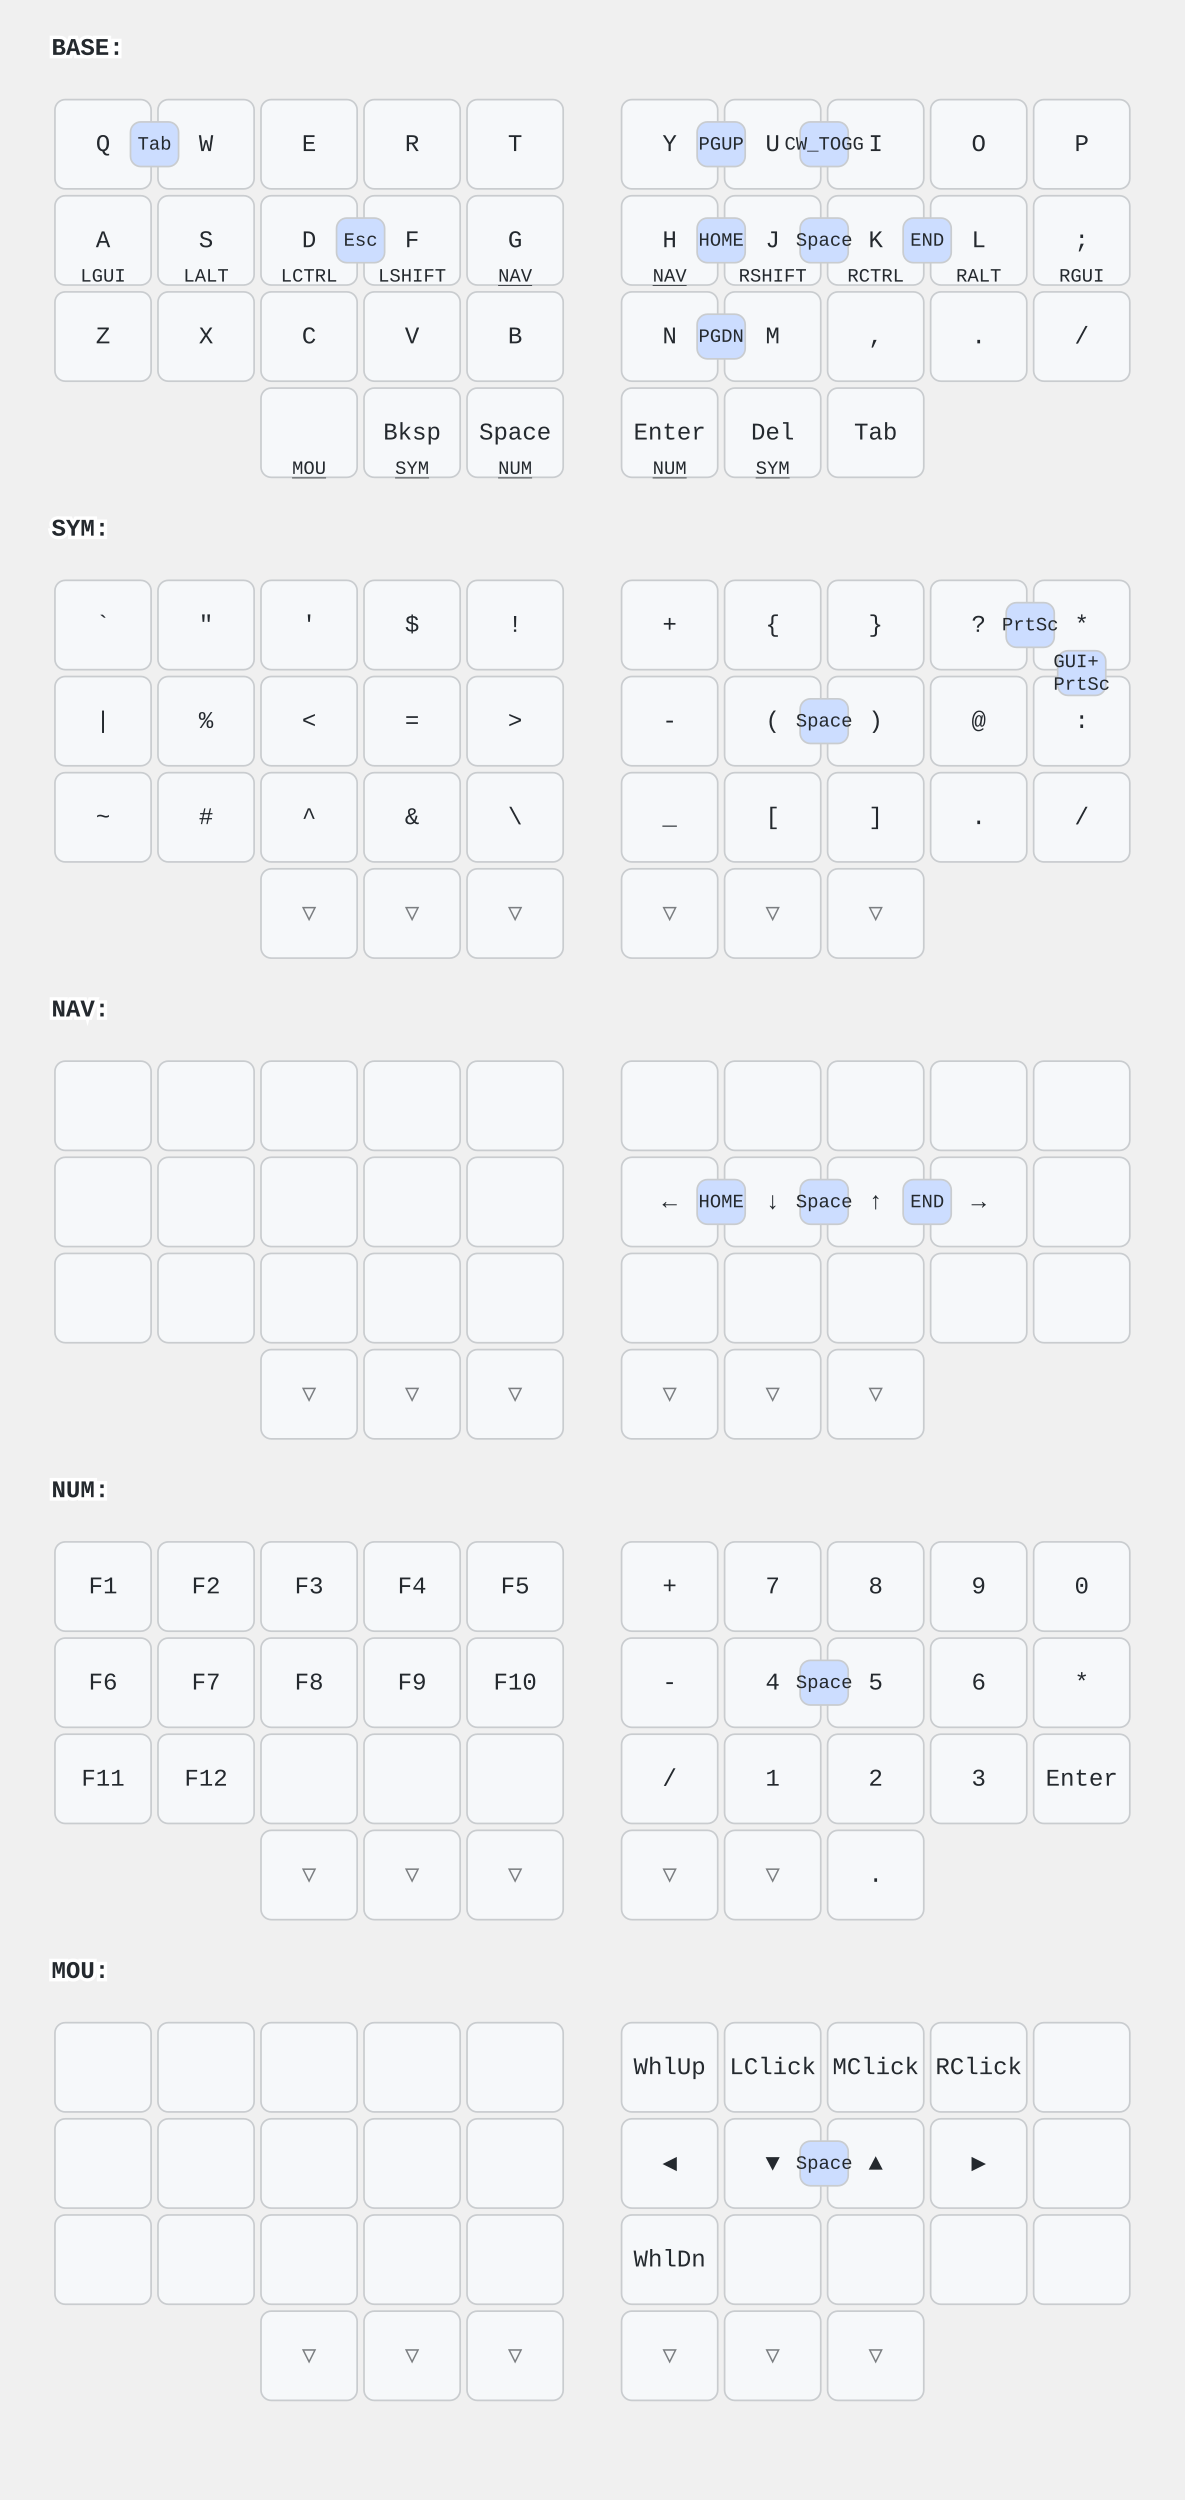
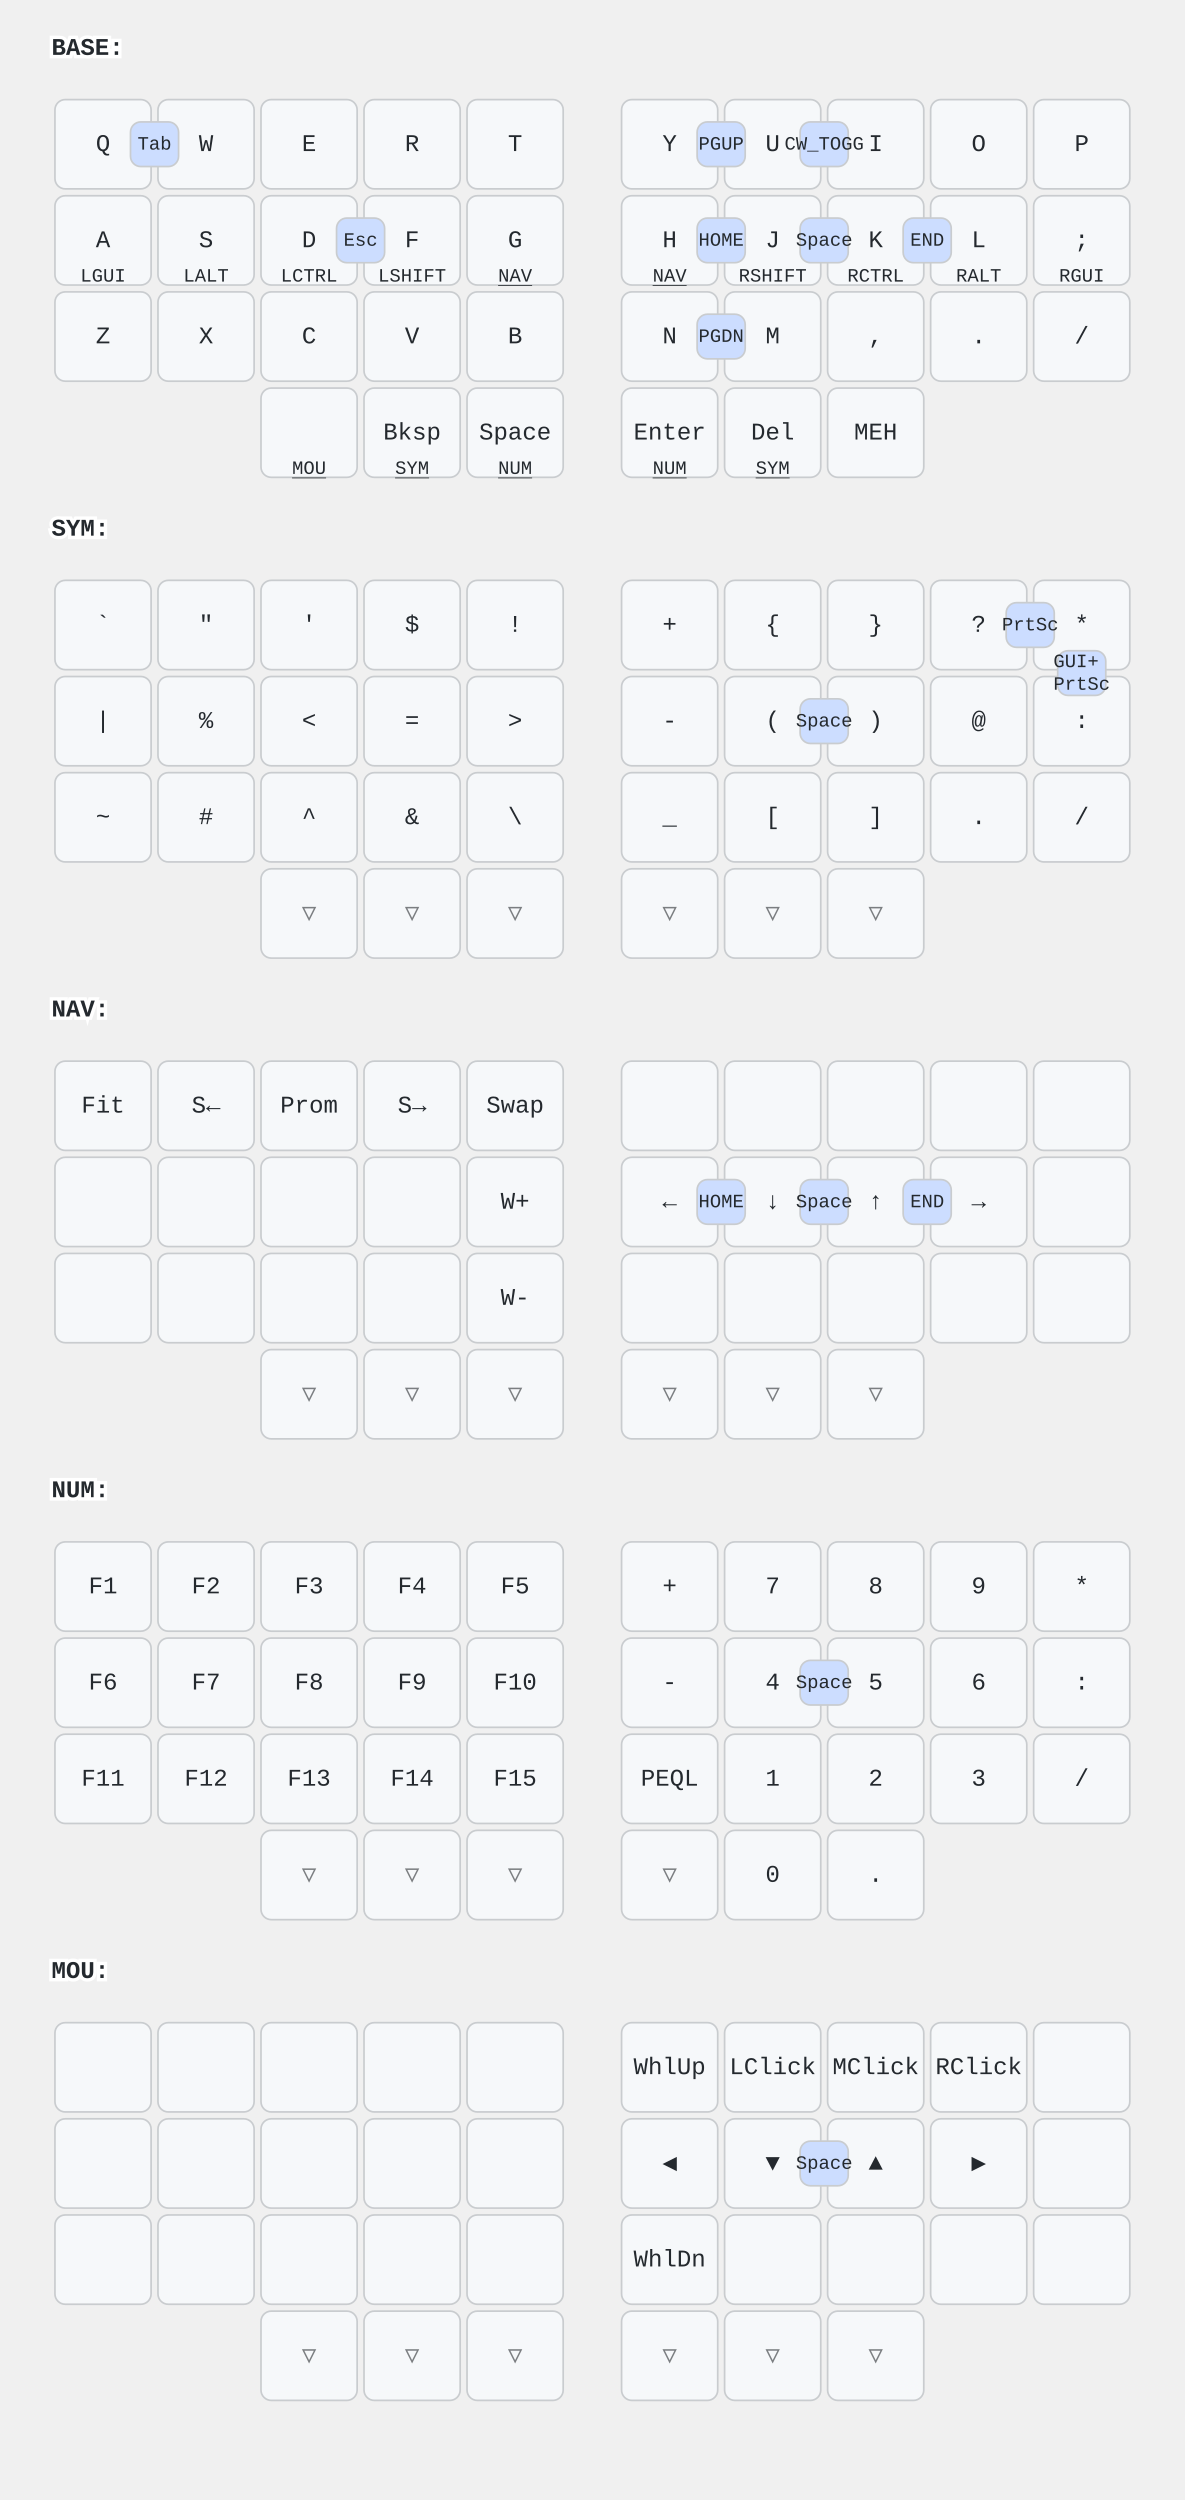
<svg xmlns="http://www.w3.org/2000/svg" width="690" height="1456" viewBox="0 0 690 1456" class="keymap">
  <style>/* inherit to force styles through use tags */
svg path {
    fill: inherit;
}

/* font and background color specifications */
svg.keymap {
    font-family: SFMono-Regular,Consolas,Liberation Mono,Menlo,monospace;
    font-size: 14px;
    font-kerning: normal;
    text-rendering: optimizeLegibility;
    fill: #24292e;
}

/* default key styling */
rect.key {
    fill: #f6f8fa;
}

rect.key, rect.combo {
    stroke: #c9cccf;
    stroke-width: 1;
}

/* default key side styling, only used is draw_key_sides is set */
rect.side {
    filter: brightness(90%);
}

/* color accent for combo boxes */
rect.combo, rect.combo-separate {
    fill: #cdf;
}

/* color accent for held keys */
rect.held, rect.combo.held {
    fill: #fdd;
}

/* color accent for ghost (optional) keys */
rect.ghost, rect.combo.ghost {
    stroke-dasharray: 4, 4;
    stroke-width: 2;
}

text {
    text-anchor: middle;
    dominant-baseline: middle;
}

/* styling for layer labels */
text.label {
    font-weight: bold;
    text-anchor: start;
    stroke: white;
    stroke-width: 4;
    paint-order: stroke;
}

/* styling for optional footer */
text.footer {
    text-anchor: end;
    dominant-baseline: auto;
    stroke: white;
    stroke-width: 4;
    paint-order: stroke;
}

/* styling for combo tap, and key non-tap label text */
text.combo, text.hold, text.shifted, text.left, text.right {
    font-size: 11px;
}

text.hold {
    text-anchor: middle;
    dominant-baseline: auto;
}

text.shifted {
    text-anchor: middle;
    dominant-baseline: hanging;
}

text.left {
    text-anchor: start;
}

text.right {
    text-anchor: end;
}

text.layer-activator {
    text-decoration: underline;
}

/* styling for hold/shifted label text in combo box */
text.combo.hold, text.combo.shifted, text.combo.left, text.combo.right {
    font-size: 8px;
}

/* lighter symbol for transparent keys */
text.trans {
    fill: #7b7e81;
}

/* styling for combo dendrons */
path.combo {
    stroke-width: 1;
    stroke: gray;
    fill: none;
}

/* Start Tabler Icons Cleanup */
/* cannot use height/width with glyphs */
.icon-tabler &gt; path {
    fill: inherit;
    stroke: inherit;
    stroke-width: 2;
}
/* hide tabler's default box */
.icon-tabler &gt; path[stroke="none"][fill="none"] {
    visibility: hidden;
}
/* End Tabler Icons Cleanup */
</style>
  <g transform="translate(30, 0)" class="layer-BASE">
    <text x="0" y="28" class="label" id="BASE">BASE:</text>
    <g transform="translate(0, 56)">
      <g transform="translate(30, 28)" class="key keypos-0">
        <rect rx="6" ry="6" x="-28" y="-26" width="56" height="52" class="key" />
        <text x="0" y="0" class="key tap">Q</text>
      </g>
      <g transform="translate(90, 28)" class="key keypos-1">
        <rect rx="6" ry="6" x="-28" y="-26" width="56" height="52" class="key" />
        <text x="0" y="0" class="key tap">W</text>
      </g>
      <g transform="translate(150, 28)" class="key keypos-2">
        <rect rx="6" ry="6" x="-28" y="-26" width="56" height="52" class="key" />
        <text x="0" y="0" class="key tap">E</text>
      </g>
      <g transform="translate(210, 28)" class="key keypos-3">
        <rect rx="6" ry="6" x="-28" y="-26" width="56" height="52" class="key" />
        <text x="0" y="0" class="key tap">R</text>
      </g>
      <g transform="translate(270, 28)" class="key keypos-4">
        <rect rx="6" ry="6" x="-28" y="-26" width="56" height="52" class="key" />
        <text x="0" y="0" class="key tap">T</text>
      </g>
      <g transform="translate(360, 28)" class="key keypos-5">
        <rect rx="6" ry="6" x="-28" y="-26" width="56" height="52" class="key" />
        <text x="0" y="0" class="key tap">Y</text>
      </g>
      <g transform="translate(420, 28)" class="key keypos-6">
        <rect rx="6" ry="6" x="-28" y="-26" width="56" height="52" class="key" />
        <text x="0" y="0" class="key tap">U</text>
      </g>
      <g transform="translate(480, 28)" class="key keypos-7">
        <rect rx="6" ry="6" x="-28" y="-26" width="56" height="52" class="key" />
        <text x="0" y="0" class="key tap">I</text>
      </g>
      <g transform="translate(540, 28)" class="key keypos-8">
        <rect rx="6" ry="6" x="-28" y="-26" width="56" height="52" class="key" />
        <text x="0" y="0" class="key tap">O</text>
      </g>
      <g transform="translate(600, 28)" class="key keypos-9">
        <rect rx="6" ry="6" x="-28" y="-26" width="56" height="52" class="key" />
        <text x="0" y="0" class="key tap">P</text>
      </g>
      <g transform="translate(30, 84)" class="key keypos-10">
        <rect rx="6" ry="6" x="-28" y="-26" width="56" height="52" class="key" />
        <text x="0" y="0" class="key tap">A</text>
        <text x="0" y="24" class="key hold">LGUI</text>
      </g>
      <g transform="translate(90, 84)" class="key keypos-11">
        <rect rx="6" ry="6" x="-28" y="-26" width="56" height="52" class="key" />
        <text x="0" y="0" class="key tap">S</text>
        <text x="0" y="24" class="key hold">LALT</text>
      </g>
      <g transform="translate(150, 84)" class="key keypos-12">
        <rect rx="6" ry="6" x="-28" y="-26" width="56" height="52" class="key" />
        <text x="0" y="0" class="key tap">D</text>
        <text x="0" y="24" class="key hold">LCTRL</text>
      </g>
      <g transform="translate(210, 84)" class="key keypos-13">
        <rect rx="6" ry="6" x="-28" y="-26" width="56" height="52" class="key" />
        <text x="0" y="0" class="key tap">F</text>
        <text x="0" y="24" class="key hold">LSHIFT</text>
      </g>
      <g transform="translate(270, 84)" class="key keypos-14">
        <rect rx="6" ry="6" x="-28" y="-26" width="56" height="52" class="key" />
        <text x="0" y="0" class="key tap">G</text>
        <a href="#NAV">
          <text x="0" y="24" class="key hold layer-activator">NAV</text>
        </a>
      </g>
      <g transform="translate(360, 84)" class="key keypos-15">
        <rect rx="6" ry="6" x="-28" y="-26" width="56" height="52" class="key" />
        <text x="0" y="0" class="key tap">H</text>
        <a href="#NAV">
          <text x="0" y="24" class="key hold layer-activator">NAV</text>
        </a>
      </g>
      <g transform="translate(420, 84)" class="key keypos-16">
        <rect rx="6" ry="6" x="-28" y="-26" width="56" height="52" class="key" />
        <text x="0" y="0" class="key tap">J</text>
        <text x="0" y="24" class="key hold">RSHIFT</text>
      </g>
      <g transform="translate(480, 84)" class="key keypos-17">
        <rect rx="6" ry="6" x="-28" y="-26" width="56" height="52" class="key" />
        <text x="0" y="0" class="key tap">K</text>
        <text x="0" y="24" class="key hold">RCTRL</text>
      </g>
      <g transform="translate(540, 84)" class="key keypos-18">
        <rect rx="6" ry="6" x="-28" y="-26" width="56" height="52" class="key" />
        <text x="0" y="0" class="key tap">L</text>
        <text x="0" y="24" class="key hold">RALT</text>
      </g>
      <g transform="translate(600, 84)" class="key keypos-19">
        <rect rx="6" ry="6" x="-28" y="-26" width="56" height="52" class="key" />
        <text x="0" y="0" class="key tap">;</text>
        <text x="0" y="24" class="key hold">RGUI</text>
      </g>
      <g transform="translate(30, 140)" class="key keypos-20">
        <rect rx="6" ry="6" x="-28" y="-26" width="56" height="52" class="key" />
        <text x="0" y="0" class="key tap">Z</text>
      </g>
      <g transform="translate(90, 140)" class="key keypos-21">
        <rect rx="6" ry="6" x="-28" y="-26" width="56" height="52" class="key" />
        <text x="0" y="0" class="key tap">X</text>
      </g>
      <g transform="translate(150, 140)" class="key keypos-22">
        <rect rx="6" ry="6" x="-28" y="-26" width="56" height="52" class="key" />
        <text x="0" y="0" class="key tap">C</text>
      </g>
      <g transform="translate(210, 140)" class="key keypos-23">
        <rect rx="6" ry="6" x="-28" y="-26" width="56" height="52" class="key" />
        <text x="0" y="0" class="key tap">V</text>
      </g>
      <g transform="translate(270, 140)" class="key keypos-24">
        <rect rx="6" ry="6" x="-28" y="-26" width="56" height="52" class="key" />
        <text x="0" y="0" class="key tap">B</text>
      </g>
      <g transform="translate(360, 140)" class="key keypos-25">
        <rect rx="6" ry="6" x="-28" y="-26" width="56" height="52" class="key" />
        <text x="0" y="0" class="key tap">N</text>
      </g>
      <g transform="translate(420, 140)" class="key keypos-26">
        <rect rx="6" ry="6" x="-28" y="-26" width="56" height="52" class="key" />
        <text x="0" y="0" class="key tap">M</text>
      </g>
      <g transform="translate(480, 140)" class="key keypos-27">
        <rect rx="6" ry="6" x="-28" y="-26" width="56" height="52" class="key" />
        <text x="0" y="0" class="key tap">,</text>
      </g>
      <g transform="translate(540, 140)" class="key keypos-28">
        <rect rx="6" ry="6" x="-28" y="-26" width="56" height="52" class="key" />
        <text x="0" y="0" class="key tap">.</text>
      </g>
      <g transform="translate(600, 140)" class="key keypos-29">
        <rect rx="6" ry="6" x="-28" y="-26" width="56" height="52" class="key" />
        <text x="0" y="0" class="key tap">/</text>
      </g>
      <g transform="translate(150, 196)" class="key keypos-30">
        <rect rx="6" ry="6" x="-28" y="-26" width="56" height="52" class="key" />
        <a href="#MOU">
          <text x="0" y="24" class="key hold layer-activator">MOU</text>
        </a>
      </g>
      <g transform="translate(210, 196)" class="key keypos-31">
        <rect rx="6" ry="6" x="-28" y="-26" width="56" height="52" class="key" />
        <text x="0" y="0" class="key tap">Bksp</text>
        <a href="#SYM">
          <text x="0" y="24" class="key hold layer-activator">SYM</text>
        </a>
      </g>
      <g transform="translate(270, 196)" class="key keypos-32">
        <rect rx="6" ry="6" x="-28" y="-26" width="56" height="52" class="key" />
        <text x="0" y="0" class="key tap">Space</text>
        <a href="#NUM">
          <text x="0" y="24" class="key hold layer-activator">NUM</text>
        </a>
      </g>
      <g transform="translate(360, 196)" class="key keypos-33">
        <rect rx="6" ry="6" x="-28" y="-26" width="56" height="52" class="key" />
        <text x="0" y="0" class="key tap">Enter</text>
        <a href="#NUM">
          <text x="0" y="24" class="key hold layer-activator">NUM</text>
        </a>
      </g>
      <g transform="translate(420, 196)" class="key keypos-34">
        <rect rx="6" ry="6" x="-28" y="-26" width="56" height="52" class="key" />
        <text x="0" y="0" class="key tap">Del</text>
        <a href="#SYM">
          <text x="0" y="24" class="key hold layer-activator">SYM</text>
        </a>
      </g>
      <g transform="translate(480, 196)" class="key keypos-35">
        <rect rx="6" ry="6" x="-28" y="-26" width="56" height="52" class="key" />
-         <text x="0" y="0" class="key tap">Tab</text>
+         <text x="0" y="0" class="key tap">MEH</text>
      </g>
      <g class="combo combopos-0">
        <rect rx="6" ry="6" x="46" y="15" width="28" height="26" class="combo" />
        <text x="60" y="28" class="combo tap">Tab</text>
      </g>
      <g class="combo combopos-1">
        <rect rx="6" ry="6" x="166" y="71" width="28" height="26" class="combo" />
        <text x="180" y="84" class="combo tap">Esc</text>
      </g>
      <g class="combo combopos-2">
        <rect rx="6" ry="6" x="436" y="71" width="28" height="26" class="combo" />
        <text x="450" y="84" class="combo tap">Space</text>
      </g>
      <g class="combo combopos-3">
        <rect rx="6" ry="6" x="376" y="71" width="28" height="26" class="combo" />
        <text x="390" y="84" class="combo tap">HOME</text>
      </g>
      <g class="combo combopos-4">
        <rect rx="6" ry="6" x="496" y="71" width="28" height="26" class="combo" />
        <text x="510" y="84" class="combo tap">END</text>
      </g>
      <g class="combo combopos-5">
        <rect rx="6" ry="6" x="376" y="15" width="28" height="26" class="combo" />
        <text x="390" y="28" class="combo tap">PGUP</text>
      </g>
      <g class="combo combopos-6">
        <rect rx="6" ry="6" x="376" y="127" width="28" height="26" class="combo" />
        <text x="390" y="140" class="combo tap">PGDN</text>
      </g>
      <g class="combo combopos-7">
        <rect rx="6" ry="6" x="436" y="15" width="28" height="26" class="combo" />
        <text x="450" y="28" class="combo tap">CW_TOGG</text>
      </g>
    </g>
  </g>
  <g transform="translate(30, 280)" class="layer-SYM">
    <text x="0" y="28" class="label" id="SYM">SYM:</text>
    <g transform="translate(0, 56)">
      <g transform="translate(30, 28)" class="key keypos-0">
        <rect rx="6" ry="6" x="-28" y="-26" width="56" height="52" class="key" />
        <text x="0" y="0" class="key tap">`</text>
      </g>
      <g transform="translate(90, 28)" class="key keypos-1">
        <rect rx="6" ry="6" x="-28" y="-26" width="56" height="52" class="key" />
        <text x="0" y="0" class="key tap">"</text>
      </g>
      <g transform="translate(150, 28)" class="key keypos-2">
        <rect rx="6" ry="6" x="-28" y="-26" width="56" height="52" class="key" />
        <text x="0" y="0" class="key tap">'</text>
      </g>
      <g transform="translate(210, 28)" class="key keypos-3">
        <rect rx="6" ry="6" x="-28" y="-26" width="56" height="52" class="key" />
        <text x="0" y="0" class="key tap">$</text>
      </g>
      <g transform="translate(270, 28)" class="key keypos-4">
        <rect rx="6" ry="6" x="-28" y="-26" width="56" height="52" class="key" />
        <text x="0" y="0" class="key tap">!</text>
      </g>
      <g transform="translate(360, 28)" class="key keypos-5">
        <rect rx="6" ry="6" x="-28" y="-26" width="56" height="52" class="key" />
        <text x="0" y="0" class="key tap">+</text>
      </g>
      <g transform="translate(420, 28)" class="key keypos-6">
        <rect rx="6" ry="6" x="-28" y="-26" width="56" height="52" class="key" />
        <text x="0" y="0" class="key tap">{</text>
      </g>
      <g transform="translate(480, 28)" class="key keypos-7">
        <rect rx="6" ry="6" x="-28" y="-26" width="56" height="52" class="key" />
        <text x="0" y="0" class="key tap">}</text>
      </g>
      <g transform="translate(540, 28)" class="key keypos-8">
        <rect rx="6" ry="6" x="-28" y="-26" width="56" height="52" class="key" />
        <text x="0" y="0" class="key tap">?</text>
      </g>
      <g transform="translate(600, 28)" class="key keypos-9">
        <rect rx="6" ry="6" x="-28" y="-26" width="56" height="52" class="key" />
        <text x="0" y="0" class="key tap">*</text>
      </g>
      <g transform="translate(30, 84)" class="key keypos-10">
        <rect rx="6" ry="6" x="-28" y="-26" width="56" height="52" class="key" />
        <text x="0" y="0" class="key tap">|</text>
      </g>
      <g transform="translate(90, 84)" class="key keypos-11">
        <rect rx="6" ry="6" x="-28" y="-26" width="56" height="52" class="key" />
        <text x="0" y="0" class="key tap">%</text>
      </g>
      <g transform="translate(150, 84)" class="key keypos-12">
        <rect rx="6" ry="6" x="-28" y="-26" width="56" height="52" class="key" />
        <text x="0" y="0" class="key tap">&lt;</text>
      </g>
      <g transform="translate(210, 84)" class="key keypos-13">
        <rect rx="6" ry="6" x="-28" y="-26" width="56" height="52" class="key" />
        <text x="0" y="0" class="key tap">=</text>
      </g>
      <g transform="translate(270, 84)" class="key keypos-14">
        <rect rx="6" ry="6" x="-28" y="-26" width="56" height="52" class="key" />
        <text x="0" y="0" class="key tap">&gt;</text>
      </g>
      <g transform="translate(360, 84)" class="key keypos-15">
        <rect rx="6" ry="6" x="-28" y="-26" width="56" height="52" class="key" />
        <text x="0" y="0" class="key tap">-</text>
      </g>
      <g transform="translate(420, 84)" class="key keypos-16">
        <rect rx="6" ry="6" x="-28" y="-26" width="56" height="52" class="key" />
        <text x="0" y="0" class="key tap">(</text>
      </g>
      <g transform="translate(480, 84)" class="key keypos-17">
        <rect rx="6" ry="6" x="-28" y="-26" width="56" height="52" class="key" />
        <text x="0" y="0" class="key tap">)</text>
      </g>
      <g transform="translate(540, 84)" class="key keypos-18">
        <rect rx="6" ry="6" x="-28" y="-26" width="56" height="52" class="key" />
        <text x="0" y="0" class="key tap">@</text>
      </g>
      <g transform="translate(600, 84)" class="key keypos-19">
        <rect rx="6" ry="6" x="-28" y="-26" width="56" height="52" class="key" />
        <text x="0" y="0" class="key tap">:</text>
      </g>
      <g transform="translate(30, 140)" class="key keypos-20">
        <rect rx="6" ry="6" x="-28" y="-26" width="56" height="52" class="key" />
        <text x="0" y="0" class="key tap">~</text>
      </g>
      <g transform="translate(90, 140)" class="key keypos-21">
        <rect rx="6" ry="6" x="-28" y="-26" width="56" height="52" class="key" />
        <text x="0" y="0" class="key tap">#</text>
      </g>
      <g transform="translate(150, 140)" class="key keypos-22">
        <rect rx="6" ry="6" x="-28" y="-26" width="56" height="52" class="key" />
        <text x="0" y="0" class="key tap">^</text>
      </g>
      <g transform="translate(210, 140)" class="key keypos-23">
        <rect rx="6" ry="6" x="-28" y="-26" width="56" height="52" class="key" />
        <text x="0" y="0" class="key tap">&amp;</text>
      </g>
      <g transform="translate(270, 140)" class="key keypos-24">
        <rect rx="6" ry="6" x="-28" y="-26" width="56" height="52" class="key" />
        <text x="0" y="0" class="key tap">\</text>
      </g>
      <g transform="translate(360, 140)" class="key keypos-25">
        <rect rx="6" ry="6" x="-28" y="-26" width="56" height="52" class="key" />
        <text x="0" y="0" class="key tap">_</text>
      </g>
      <g transform="translate(420, 140)" class="key keypos-26">
        <rect rx="6" ry="6" x="-28" y="-26" width="56" height="52" class="key" />
        <text x="0" y="0" class="key tap">[</text>
      </g>
      <g transform="translate(480, 140)" class="key keypos-27">
        <rect rx="6" ry="6" x="-28" y="-26" width="56" height="52" class="key" />
        <text x="0" y="0" class="key tap">]</text>
      </g>
      <g transform="translate(540, 140)" class="key keypos-28">
        <rect rx="6" ry="6" x="-28" y="-26" width="56" height="52" class="key" />
        <text x="0" y="0" class="key tap">.</text>
      </g>
      <g transform="translate(600, 140)" class="key keypos-29">
        <rect rx="6" ry="6" x="-28" y="-26" width="56" height="52" class="key" />
        <text x="0" y="0" class="key tap">/</text>
      </g>
      <g transform="translate(150, 196)" class="key trans keypos-30">
        <rect rx="6" ry="6" x="-28" y="-26" width="56" height="52" class="key trans" />
        <text x="0" y="0" class="key trans tap">▽</text>
      </g>
      <g transform="translate(210, 196)" class="key trans keypos-31">
        <rect rx="6" ry="6" x="-28" y="-26" width="56" height="52" class="key trans" />
        <text x="0" y="0" class="key trans tap">▽</text>
      </g>
      <g transform="translate(270, 196)" class="key trans keypos-32">
        <rect rx="6" ry="6" x="-28" y="-26" width="56" height="52" class="key trans" />
        <text x="0" y="0" class="key trans tap">▽</text>
      </g>
      <g transform="translate(360, 196)" class="key trans keypos-33">
        <rect rx="6" ry="6" x="-28" y="-26" width="56" height="52" class="key trans" />
        <text x="0" y="0" class="key trans tap">▽</text>
      </g>
      <g transform="translate(420, 196)" class="key trans keypos-34">
        <rect rx="6" ry="6" x="-28" y="-26" width="56" height="52" class="key trans" />
        <text x="0" y="0" class="key trans tap">▽</text>
      </g>
      <g transform="translate(480, 196)" class="key trans keypos-35">
        <rect rx="6" ry="6" x="-28" y="-26" width="56" height="52" class="key trans" />
        <text x="0" y="0" class="key trans tap">▽</text>
      </g>
      <g class="combo combopos-0">
        <rect rx="6" ry="6" x="556" y="15" width="28" height="26" class="combo" />
        <text x="570" y="28" class="combo tap">PrtSc</text>
      </g>
      <g class="combo combopos-1">
        <rect rx="6" ry="6" x="586" y="43" width="28" height="26" class="combo" />
        <text x="600" y="56" class="combo tap">
          <tspan x="600" dy="-0.6em">GUI+</tspan>
          <tspan x="600" dy="1.2em">PrtSc</tspan>
        </text>
      </g>
      <g class="combo combopos-2">
        <rect rx="6" ry="6" x="436" y="71" width="28" height="26" class="combo" />
        <text x="450" y="84" class="combo tap">Space</text>
      </g>
    </g>
  </g>
  <g transform="translate(30, 560)" class="layer-NAV">
    <text x="0" y="28" class="label" id="NAV">NAV:</text>
    <g transform="translate(0, 56)">
      <g transform="translate(30, 28)" class="key keypos-0">
        <rect rx="6" ry="6" x="-28" y="-26" width="56" height="52" class="key" />
+         <text x="0" y="0" class="key tap">Fit</text>
      </g>
      <g transform="translate(90, 28)" class="key keypos-1">
        <rect rx="6" ry="6" x="-28" y="-26" width="56" height="52" class="key" />
+         <text x="0" y="0" class="key tap">S←</text>
      </g>
      <g transform="translate(150, 28)" class="key keypos-2">
        <rect rx="6" ry="6" x="-28" y="-26" width="56" height="52" class="key" />
+         <text x="0" y="0" class="key tap">Prom</text>
      </g>
      <g transform="translate(210, 28)" class="key keypos-3">
        <rect rx="6" ry="6" x="-28" y="-26" width="56" height="52" class="key" />
+         <text x="0" y="0" class="key tap">S→</text>
      </g>
      <g transform="translate(270, 28)" class="key keypos-4">
        <rect rx="6" ry="6" x="-28" y="-26" width="56" height="52" class="key" />
+         <text x="0" y="0" class="key tap">Swap</text>
      </g>
      <g transform="translate(360, 28)" class="key keypos-5">
        <rect rx="6" ry="6" x="-28" y="-26" width="56" height="52" class="key" />
      </g>
      <g transform="translate(420, 28)" class="key keypos-6">
        <rect rx="6" ry="6" x="-28" y="-26" width="56" height="52" class="key" />
      </g>
      <g transform="translate(480, 28)" class="key keypos-7">
        <rect rx="6" ry="6" x="-28" y="-26" width="56" height="52" class="key" />
      </g>
      <g transform="translate(540, 28)" class="key keypos-8">
        <rect rx="6" ry="6" x="-28" y="-26" width="56" height="52" class="key" />
      </g>
      <g transform="translate(600, 28)" class="key keypos-9">
        <rect rx="6" ry="6" x="-28" y="-26" width="56" height="52" class="key" />
      </g>
      <g transform="translate(30, 84)" class="key keypos-10">
        <rect rx="6" ry="6" x="-28" y="-26" width="56" height="52" class="key" />
      </g>
      <g transform="translate(90, 84)" class="key keypos-11">
        <rect rx="6" ry="6" x="-28" y="-26" width="56" height="52" class="key" />
      </g>
      <g transform="translate(150, 84)" class="key keypos-12">
        <rect rx="6" ry="6" x="-28" y="-26" width="56" height="52" class="key" />
      </g>
      <g transform="translate(210, 84)" class="key keypos-13">
        <rect rx="6" ry="6" x="-28" y="-26" width="56" height="52" class="key" />
      </g>
      <g transform="translate(270, 84)" class="key keypos-14">
        <rect rx="6" ry="6" x="-28" y="-26" width="56" height="52" class="key" />
+         <text x="0" y="0" class="key tap">W+</text>
      </g>
      <g transform="translate(360, 84)" class="key keypos-15">
        <rect rx="6" ry="6" x="-28" y="-26" width="56" height="52" class="key" />
        <text x="0" y="0" class="key tap">←</text>
      </g>
      <g transform="translate(420, 84)" class="key keypos-16">
        <rect rx="6" ry="6" x="-28" y="-26" width="56" height="52" class="key" />
        <text x="0" y="0" class="key tap">↓</text>
      </g>
      <g transform="translate(480, 84)" class="key keypos-17">
        <rect rx="6" ry="6" x="-28" y="-26" width="56" height="52" class="key" />
        <text x="0" y="0" class="key tap">↑</text>
      </g>
      <g transform="translate(540, 84)" class="key keypos-18">
        <rect rx="6" ry="6" x="-28" y="-26" width="56" height="52" class="key" />
        <text x="0" y="0" class="key tap">→</text>
      </g>
      <g transform="translate(600, 84)" class="key keypos-19">
        <rect rx="6" ry="6" x="-28" y="-26" width="56" height="52" class="key" />
      </g>
      <g transform="translate(30, 140)" class="key keypos-20">
        <rect rx="6" ry="6" x="-28" y="-26" width="56" height="52" class="key" />
      </g>
      <g transform="translate(90, 140)" class="key keypos-21">
        <rect rx="6" ry="6" x="-28" y="-26" width="56" height="52" class="key" />
      </g>
      <g transform="translate(150, 140)" class="key keypos-22">
        <rect rx="6" ry="6" x="-28" y="-26" width="56" height="52" class="key" />
      </g>
      <g transform="translate(210, 140)" class="key keypos-23">
        <rect rx="6" ry="6" x="-28" y="-26" width="56" height="52" class="key" />
      </g>
      <g transform="translate(270, 140)" class="key keypos-24">
        <rect rx="6" ry="6" x="-28" y="-26" width="56" height="52" class="key" />
+         <text x="0" y="0" class="key tap">W-</text>
      </g>
      <g transform="translate(360, 140)" class="key keypos-25">
        <rect rx="6" ry="6" x="-28" y="-26" width="56" height="52" class="key" />
      </g>
      <g transform="translate(420, 140)" class="key keypos-26">
        <rect rx="6" ry="6" x="-28" y="-26" width="56" height="52" class="key" />
      </g>
      <g transform="translate(480, 140)" class="key keypos-27">
        <rect rx="6" ry="6" x="-28" y="-26" width="56" height="52" class="key" />
      </g>
      <g transform="translate(540, 140)" class="key keypos-28">
        <rect rx="6" ry="6" x="-28" y="-26" width="56" height="52" class="key" />
      </g>
      <g transform="translate(600, 140)" class="key keypos-29">
        <rect rx="6" ry="6" x="-28" y="-26" width="56" height="52" class="key" />
      </g>
      <g transform="translate(150, 196)" class="key trans keypos-30">
        <rect rx="6" ry="6" x="-28" y="-26" width="56" height="52" class="key trans" />
        <text x="0" y="0" class="key trans tap">▽</text>
      </g>
      <g transform="translate(210, 196)" class="key trans keypos-31">
        <rect rx="6" ry="6" x="-28" y="-26" width="56" height="52" class="key trans" />
        <text x="0" y="0" class="key trans tap">▽</text>
      </g>
      <g transform="translate(270, 196)" class="key trans keypos-32">
        <rect rx="6" ry="6" x="-28" y="-26" width="56" height="52" class="key trans" />
        <text x="0" y="0" class="key trans tap">▽</text>
      </g>
      <g transform="translate(360, 196)" class="key trans keypos-33">
        <rect rx="6" ry="6" x="-28" y="-26" width="56" height="52" class="key trans" />
        <text x="0" y="0" class="key trans tap">▽</text>
      </g>
      <g transform="translate(420, 196)" class="key trans keypos-34">
        <rect rx="6" ry="6" x="-28" y="-26" width="56" height="52" class="key trans" />
        <text x="0" y="0" class="key trans tap">▽</text>
      </g>
      <g transform="translate(480, 196)" class="key trans keypos-35">
        <rect rx="6" ry="6" x="-28" y="-26" width="56" height="52" class="key trans" />
        <text x="0" y="0" class="key trans tap">▽</text>
      </g>
      <g class="combo combopos-0">
        <rect rx="6" ry="6" x="436" y="71" width="28" height="26" class="combo" />
        <text x="450" y="84" class="combo tap">Space</text>
      </g>
      <g class="combo combopos-1">
        <rect rx="6" ry="6" x="376" y="71" width="28" height="26" class="combo" />
        <text x="390" y="84" class="combo tap">HOME</text>
      </g>
      <g class="combo combopos-2">
        <rect rx="6" ry="6" x="496" y="71" width="28" height="26" class="combo" />
        <text x="510" y="84" class="combo tap">END</text>
      </g>
    </g>
  </g>
  <g transform="translate(30, 840)" class="layer-NUM">
    <text x="0" y="28" class="label" id="NUM">NUM:</text>
    <g transform="translate(0, 56)">
      <g transform="translate(30, 28)" class="key keypos-0">
        <rect rx="6" ry="6" x="-28" y="-26" width="56" height="52" class="key" />
        <text x="0" y="0" class="key tap">F1</text>
      </g>
      <g transform="translate(90, 28)" class="key keypos-1">
        <rect rx="6" ry="6" x="-28" y="-26" width="56" height="52" class="key" />
        <text x="0" y="0" class="key tap">F2</text>
      </g>
      <g transform="translate(150, 28)" class="key keypos-2">
        <rect rx="6" ry="6" x="-28" y="-26" width="56" height="52" class="key" />
        <text x="0" y="0" class="key tap">F3</text>
      </g>
      <g transform="translate(210, 28)" class="key keypos-3">
        <rect rx="6" ry="6" x="-28" y="-26" width="56" height="52" class="key" />
        <text x="0" y="0" class="key tap">F4</text>
      </g>
      <g transform="translate(270, 28)" class="key keypos-4">
        <rect rx="6" ry="6" x="-28" y="-26" width="56" height="52" class="key" />
        <text x="0" y="0" class="key tap">F5</text>
      </g>
      <g transform="translate(360, 28)" class="key keypos-5">
        <rect rx="6" ry="6" x="-28" y="-26" width="56" height="52" class="key" />
        <text x="0" y="0" class="key tap">+</text>
      </g>
      <g transform="translate(420, 28)" class="key keypos-6">
        <rect rx="6" ry="6" x="-28" y="-26" width="56" height="52" class="key" />
        <text x="0" y="0" class="key tap">7</text>
      </g>
      <g transform="translate(480, 28)" class="key keypos-7">
        <rect rx="6" ry="6" x="-28" y="-26" width="56" height="52" class="key" />
        <text x="0" y="0" class="key tap">8</text>
      </g>
      <g transform="translate(540, 28)" class="key keypos-8">
        <rect rx="6" ry="6" x="-28" y="-26" width="56" height="52" class="key" />
        <text x="0" y="0" class="key tap">9</text>
      </g>
      <g transform="translate(600, 28)" class="key keypos-9">
        <rect rx="6" ry="6" x="-28" y="-26" width="56" height="52" class="key" />
+         <text x="0" y="0" class="key tap">*</text>
+       </g>
+       <g transform="translate(30, 84)" class="key keypos-10">
+         <rect rx="6" ry="6" x="-28" y="-26" width="56" height="52" class="key" />
+         <text x="0" y="0" class="key tap">F6</text>
+       </g>
+       <g transform="translate(90, 84)" class="key keypos-11">
+         <rect rx="6" ry="6" x="-28" y="-26" width="56" height="52" class="key" />
+         <text x="0" y="0" class="key tap">F7</text>
+       </g>
+       <g transform="translate(150, 84)" class="key keypos-12">
+         <rect rx="6" ry="6" x="-28" y="-26" width="56" height="52" class="key" />
+         <text x="0" y="0" class="key tap">F8</text>
+       </g>
+       <g transform="translate(210, 84)" class="key keypos-13">
+         <rect rx="6" ry="6" x="-28" y="-26" width="56" height="52" class="key" />
+         <text x="0" y="0" class="key tap">F9</text>
+       </g>
+       <g transform="translate(270, 84)" class="key keypos-14">
+         <rect rx="6" ry="6" x="-28" y="-26" width="56" height="52" class="key" />
+         <text x="0" y="0" class="key tap">F10</text>
+       </g>
+       <g transform="translate(360, 84)" class="key keypos-15">
+         <rect rx="6" ry="6" x="-28" y="-26" width="56" height="52" class="key" />
+         <text x="0" y="0" class="key tap">-</text>
+       </g>
+       <g transform="translate(420, 84)" class="key keypos-16">
+         <rect rx="6" ry="6" x="-28" y="-26" width="56" height="52" class="key" />
+         <text x="0" y="0" class="key tap">4</text>
+       </g>
+       <g transform="translate(480, 84)" class="key keypos-17">
+         <rect rx="6" ry="6" x="-28" y="-26" width="56" height="52" class="key" />
+         <text x="0" y="0" class="key tap">5</text>
+       </g>
+       <g transform="translate(540, 84)" class="key keypos-18">
+         <rect rx="6" ry="6" x="-28" y="-26" width="56" height="52" class="key" />
+         <text x="0" y="0" class="key tap">6</text>
+       </g>
+       <g transform="translate(600, 84)" class="key keypos-19">
+         <rect rx="6" ry="6" x="-28" y="-26" width="56" height="52" class="key" />
+         <text x="0" y="0" class="key tap">:</text>
+       </g>
+       <g transform="translate(30, 140)" class="key keypos-20">
+         <rect rx="6" ry="6" x="-28" y="-26" width="56" height="52" class="key" />
+         <text x="0" y="0" class="key tap">F11</text>
+       </g>
+       <g transform="translate(90, 140)" class="key keypos-21">
+         <rect rx="6" ry="6" x="-28" y="-26" width="56" height="52" class="key" />
+         <text x="0" y="0" class="key tap">F12</text>
+       </g>
+       <g transform="translate(150, 140)" class="key keypos-22">
+         <rect rx="6" ry="6" x="-28" y="-26" width="56" height="52" class="key" />
+         <text x="0" y="0" class="key tap">F13</text>
+       </g>
+       <g transform="translate(210, 140)" class="key keypos-23">
+         <rect rx="6" ry="6" x="-28" y="-26" width="56" height="52" class="key" />
+         <text x="0" y="0" class="key tap">F14</text>
+       </g>
+       <g transform="translate(270, 140)" class="key keypos-24">
+         <rect rx="6" ry="6" x="-28" y="-26" width="56" height="52" class="key" />
+         <text x="0" y="0" class="key tap">F15</text>
+       </g>
+       <g transform="translate(360, 140)" class="key keypos-25">
+         <rect rx="6" ry="6" x="-28" y="-26" width="56" height="52" class="key" />
+         <text x="0" y="0" class="key tap">PEQL</text>
+       </g>
+       <g transform="translate(420, 140)" class="key keypos-26">
+         <rect rx="6" ry="6" x="-28" y="-26" width="56" height="52" class="key" />
+         <text x="0" y="0" class="key tap">1</text>
+       </g>
+       <g transform="translate(480, 140)" class="key keypos-27">
+         <rect rx="6" ry="6" x="-28" y="-26" width="56" height="52" class="key" />
+         <text x="0" y="0" class="key tap">2</text>
+       </g>
+       <g transform="translate(540, 140)" class="key keypos-28">
+         <rect rx="6" ry="6" x="-28" y="-26" width="56" height="52" class="key" />
+         <text x="0" y="0" class="key tap">3</text>
+       </g>
+       <g transform="translate(600, 140)" class="key keypos-29">
+         <rect rx="6" ry="6" x="-28" y="-26" width="56" height="52" class="key" />
+         <text x="0" y="0" class="key tap">/</text>
+       </g>
+       <g transform="translate(150, 196)" class="key trans keypos-30">
+         <rect rx="6" ry="6" x="-28" y="-26" width="56" height="52" class="key trans" />
+         <text x="0" y="0" class="key trans tap">▽</text>
+       </g>
+       <g transform="translate(210, 196)" class="key trans keypos-31">
+         <rect rx="6" ry="6" x="-28" y="-26" width="56" height="52" class="key trans" />
+         <text x="0" y="0" class="key trans tap">▽</text>
+       </g>
+       <g transform="translate(270, 196)" class="key trans keypos-32">
+         <rect rx="6" ry="6" x="-28" y="-26" width="56" height="52" class="key trans" />
+         <text x="0" y="0" class="key trans tap">▽</text>
+       </g>
+       <g transform="translate(360, 196)" class="key trans keypos-33">
+         <rect rx="6" ry="6" x="-28" y="-26" width="56" height="52" class="key trans" />
+         <text x="0" y="0" class="key trans tap">▽</text>
+       </g>
+       <g transform="translate(420, 196)" class="key keypos-34">
+         <rect rx="6" ry="6" x="-28" y="-26" width="56" height="52" class="key" />
        <text x="0" y="0" class="key tap">0</text>
-       </g>
-       <g transform="translate(30, 84)" class="key keypos-10">
-         <rect rx="6" ry="6" x="-28" y="-26" width="56" height="52" class="key" />
-         <text x="0" y="0" class="key tap">F6</text>
-       </g>
-       <g transform="translate(90, 84)" class="key keypos-11">
-         <rect rx="6" ry="6" x="-28" y="-26" width="56" height="52" class="key" />
-         <text x="0" y="0" class="key tap">F7</text>
-       </g>
-       <g transform="translate(150, 84)" class="key keypos-12">
-         <rect rx="6" ry="6" x="-28" y="-26" width="56" height="52" class="key" />
-         <text x="0" y="0" class="key tap">F8</text>
-       </g>
-       <g transform="translate(210, 84)" class="key keypos-13">
-         <rect rx="6" ry="6" x="-28" y="-26" width="56" height="52" class="key" />
-         <text x="0" y="0" class="key tap">F9</text>
-       </g>
-       <g transform="translate(270, 84)" class="key keypos-14">
-         <rect rx="6" ry="6" x="-28" y="-26" width="56" height="52" class="key" />
-         <text x="0" y="0" class="key tap">F10</text>
-       </g>
-       <g transform="translate(360, 84)" class="key keypos-15">
-         <rect rx="6" ry="6" x="-28" y="-26" width="56" height="52" class="key" />
-         <text x="0" y="0" class="key tap">-</text>
-       </g>
-       <g transform="translate(420, 84)" class="key keypos-16">
-         <rect rx="6" ry="6" x="-28" y="-26" width="56" height="52" class="key" />
-         <text x="0" y="0" class="key tap">4</text>
-       </g>
-       <g transform="translate(480, 84)" class="key keypos-17">
-         <rect rx="6" ry="6" x="-28" y="-26" width="56" height="52" class="key" />
-         <text x="0" y="0" class="key tap">5</text>
-       </g>
-       <g transform="translate(540, 84)" class="key keypos-18">
-         <rect rx="6" ry="6" x="-28" y="-26" width="56" height="52" class="key" />
-         <text x="0" y="0" class="key tap">6</text>
-       </g>
-       <g transform="translate(600, 84)" class="key keypos-19">
-         <rect rx="6" ry="6" x="-28" y="-26" width="56" height="52" class="key" />
-         <text x="0" y="0" class="key tap">*</text>
-       </g>
-       <g transform="translate(30, 140)" class="key keypos-20">
-         <rect rx="6" ry="6" x="-28" y="-26" width="56" height="52" class="key" />
-         <text x="0" y="0" class="key tap">F11</text>
-       </g>
-       <g transform="translate(90, 140)" class="key keypos-21">
-         <rect rx="6" ry="6" x="-28" y="-26" width="56" height="52" class="key" />
-         <text x="0" y="0" class="key tap">F12</text>
-       </g>
-       <g transform="translate(150, 140)" class="key keypos-22">
-         <rect rx="6" ry="6" x="-28" y="-26" width="56" height="52" class="key" />
-       </g>
-       <g transform="translate(210, 140)" class="key keypos-23">
-         <rect rx="6" ry="6" x="-28" y="-26" width="56" height="52" class="key" />
-       </g>
-       <g transform="translate(270, 140)" class="key keypos-24">
-         <rect rx="6" ry="6" x="-28" y="-26" width="56" height="52" class="key" />
-       </g>
-       <g transform="translate(360, 140)" class="key keypos-25">
-         <rect rx="6" ry="6" x="-28" y="-26" width="56" height="52" class="key" />
-         <text x="0" y="0" class="key tap">/</text>
-       </g>
-       <g transform="translate(420, 140)" class="key keypos-26">
-         <rect rx="6" ry="6" x="-28" y="-26" width="56" height="52" class="key" />
-         <text x="0" y="0" class="key tap">1</text>
-       </g>
-       <g transform="translate(480, 140)" class="key keypos-27">
-         <rect rx="6" ry="6" x="-28" y="-26" width="56" height="52" class="key" />
-         <text x="0" y="0" class="key tap">2</text>
-       </g>
-       <g transform="translate(540, 140)" class="key keypos-28">
-         <rect rx="6" ry="6" x="-28" y="-26" width="56" height="52" class="key" />
-         <text x="0" y="0" class="key tap">3</text>
-       </g>
-       <g transform="translate(600, 140)" class="key keypos-29">
-         <rect rx="6" ry="6" x="-28" y="-26" width="56" height="52" class="key" />
-         <text x="0" y="0" class="key tap">Enter</text>
-       </g>
-       <g transform="translate(150, 196)" class="key trans keypos-30">
-         <rect rx="6" ry="6" x="-28" y="-26" width="56" height="52" class="key trans" />
-         <text x="0" y="0" class="key trans tap">▽</text>
-       </g>
-       <g transform="translate(210, 196)" class="key trans keypos-31">
-         <rect rx="6" ry="6" x="-28" y="-26" width="56" height="52" class="key trans" />
-         <text x="0" y="0" class="key trans tap">▽</text>
-       </g>
-       <g transform="translate(270, 196)" class="key trans keypos-32">
-         <rect rx="6" ry="6" x="-28" y="-26" width="56" height="52" class="key trans" />
-         <text x="0" y="0" class="key trans tap">▽</text>
-       </g>
-       <g transform="translate(360, 196)" class="key trans keypos-33">
-         <rect rx="6" ry="6" x="-28" y="-26" width="56" height="52" class="key trans" />
-         <text x="0" y="0" class="key trans tap">▽</text>
-       </g>
-       <g transform="translate(420, 196)" class="key trans keypos-34">
-         <rect rx="6" ry="6" x="-28" y="-26" width="56" height="52" class="key trans" />
-         <text x="0" y="0" class="key trans tap">▽</text>
      </g>
      <g transform="translate(480, 196)" class="key keypos-35">
        <rect rx="6" ry="6" x="-28" y="-26" width="56" height="52" class="key" />
        <text x="0" y="0" class="key tap">.</text>
      </g>
      <g class="combo combopos-0">
        <rect rx="6" ry="6" x="436" y="71" width="28" height="26" class="combo" />
        <text x="450" y="84" class="combo tap">Space</text>
      </g>
    </g>
  </g>
  <g transform="translate(30, 1120)" class="layer-MOU">
    <text x="0" y="28" class="label" id="MOU">MOU:</text>
    <g transform="translate(0, 56)">
      <g transform="translate(30, 28)" class="key keypos-0">
        <rect rx="6" ry="6" x="-28" y="-26" width="56" height="52" class="key" />
      </g>
      <g transform="translate(90, 28)" class="key keypos-1">
        <rect rx="6" ry="6" x="-28" y="-26" width="56" height="52" class="key" />
      </g>
      <g transform="translate(150, 28)" class="key keypos-2">
        <rect rx="6" ry="6" x="-28" y="-26" width="56" height="52" class="key" />
      </g>
      <g transform="translate(210, 28)" class="key keypos-3">
        <rect rx="6" ry="6" x="-28" y="-26" width="56" height="52" class="key" />
      </g>
      <g transform="translate(270, 28)" class="key keypos-4">
        <rect rx="6" ry="6" x="-28" y="-26" width="56" height="52" class="key" />
      </g>
      <g transform="translate(360, 28)" class="key keypos-5">
        <rect rx="6" ry="6" x="-28" y="-26" width="56" height="52" class="key" />
        <text x="0" y="0" class="key tap">WhlUp</text>
      </g>
      <g transform="translate(420, 28)" class="key keypos-6">
        <rect rx="6" ry="6" x="-28" y="-26" width="56" height="52" class="key" />
        <text x="0" y="0" class="key tap">LClick</text>
      </g>
      <g transform="translate(480, 28)" class="key keypos-7">
        <rect rx="6" ry="6" x="-28" y="-26" width="56" height="52" class="key" />
        <text x="0" y="0" class="key tap">MClick</text>
      </g>
      <g transform="translate(540, 28)" class="key keypos-8">
        <rect rx="6" ry="6" x="-28" y="-26" width="56" height="52" class="key" />
        <text x="0" y="0" class="key tap">RClick</text>
      </g>
      <g transform="translate(600, 28)" class="key keypos-9">
        <rect rx="6" ry="6" x="-28" y="-26" width="56" height="52" class="key" />
      </g>
      <g transform="translate(30, 84)" class="key keypos-10">
        <rect rx="6" ry="6" x="-28" y="-26" width="56" height="52" class="key" />
      </g>
      <g transform="translate(90, 84)" class="key keypos-11">
        <rect rx="6" ry="6" x="-28" y="-26" width="56" height="52" class="key" />
      </g>
      <g transform="translate(150, 84)" class="key keypos-12">
        <rect rx="6" ry="6" x="-28" y="-26" width="56" height="52" class="key" />
      </g>
      <g transform="translate(210, 84)" class="key keypos-13">
        <rect rx="6" ry="6" x="-28" y="-26" width="56" height="52" class="key" />
      </g>
      <g transform="translate(270, 84)" class="key keypos-14">
        <rect rx="6" ry="6" x="-28" y="-26" width="56" height="52" class="key" />
      </g>
      <g transform="translate(360, 84)" class="key keypos-15">
        <rect rx="6" ry="6" x="-28" y="-26" width="56" height="52" class="key" />
        <text x="0" y="0" class="key tap">◀</text>
      </g>
      <g transform="translate(420, 84)" class="key keypos-16">
        <rect rx="6" ry="6" x="-28" y="-26" width="56" height="52" class="key" />
        <text x="0" y="0" class="key tap">▼</text>
      </g>
      <g transform="translate(480, 84)" class="key keypos-17">
        <rect rx="6" ry="6" x="-28" y="-26" width="56" height="52" class="key" />
        <text x="0" y="0" class="key tap">▲</text>
      </g>
      <g transform="translate(540, 84)" class="key keypos-18">
        <rect rx="6" ry="6" x="-28" y="-26" width="56" height="52" class="key" />
        <text x="0" y="0" class="key tap">▶</text>
      </g>
      <g transform="translate(600, 84)" class="key keypos-19">
        <rect rx="6" ry="6" x="-28" y="-26" width="56" height="52" class="key" />
      </g>
      <g transform="translate(30, 140)" class="key keypos-20">
        <rect rx="6" ry="6" x="-28" y="-26" width="56" height="52" class="key" />
      </g>
      <g transform="translate(90, 140)" class="key keypos-21">
        <rect rx="6" ry="6" x="-28" y="-26" width="56" height="52" class="key" />
      </g>
      <g transform="translate(150, 140)" class="key keypos-22">
        <rect rx="6" ry="6" x="-28" y="-26" width="56" height="52" class="key" />
      </g>
      <g transform="translate(210, 140)" class="key keypos-23">
        <rect rx="6" ry="6" x="-28" y="-26" width="56" height="52" class="key" />
      </g>
      <g transform="translate(270, 140)" class="key keypos-24">
        <rect rx="6" ry="6" x="-28" y="-26" width="56" height="52" class="key" />
      </g>
      <g transform="translate(360, 140)" class="key keypos-25">
        <rect rx="6" ry="6" x="-28" y="-26" width="56" height="52" class="key" />
        <text x="0" y="0" class="key tap">WhlDn</text>
      </g>
      <g transform="translate(420, 140)" class="key keypos-26">
        <rect rx="6" ry="6" x="-28" y="-26" width="56" height="52" class="key" />
      </g>
      <g transform="translate(480, 140)" class="key keypos-27">
        <rect rx="6" ry="6" x="-28" y="-26" width="56" height="52" class="key" />
      </g>
      <g transform="translate(540, 140)" class="key keypos-28">
        <rect rx="6" ry="6" x="-28" y="-26" width="56" height="52" class="key" />
      </g>
      <g transform="translate(600, 140)" class="key keypos-29">
        <rect rx="6" ry="6" x="-28" y="-26" width="56" height="52" class="key" />
      </g>
      <g transform="translate(150, 196)" class="key trans keypos-30">
        <rect rx="6" ry="6" x="-28" y="-26" width="56" height="52" class="key trans" />
        <text x="0" y="0" class="key trans tap">▽</text>
      </g>
      <g transform="translate(210, 196)" class="key trans keypos-31">
        <rect rx="6" ry="6" x="-28" y="-26" width="56" height="52" class="key trans" />
        <text x="0" y="0" class="key trans tap">▽</text>
      </g>
      <g transform="translate(270, 196)" class="key trans keypos-32">
        <rect rx="6" ry="6" x="-28" y="-26" width="56" height="52" class="key trans" />
        <text x="0" y="0" class="key trans tap">▽</text>
      </g>
      <g transform="translate(360, 196)" class="key trans keypos-33">
        <rect rx="6" ry="6" x="-28" y="-26" width="56" height="52" class="key trans" />
        <text x="0" y="0" class="key trans tap">▽</text>
      </g>
      <g transform="translate(420, 196)" class="key trans keypos-34">
        <rect rx="6" ry="6" x="-28" y="-26" width="56" height="52" class="key trans" />
        <text x="0" y="0" class="key trans tap">▽</text>
      </g>
      <g transform="translate(480, 196)" class="key trans keypos-35">
        <rect rx="6" ry="6" x="-28" y="-26" width="56" height="52" class="key trans" />
        <text x="0" y="0" class="key trans tap">▽</text>
      </g>
      <g class="combo combopos-0">
        <rect rx="6" ry="6" x="436" y="71" width="28" height="26" class="combo" />
        <text x="450" y="84" class="combo tap">Space</text>
      </g>
    </g>
  </g>
</svg>
